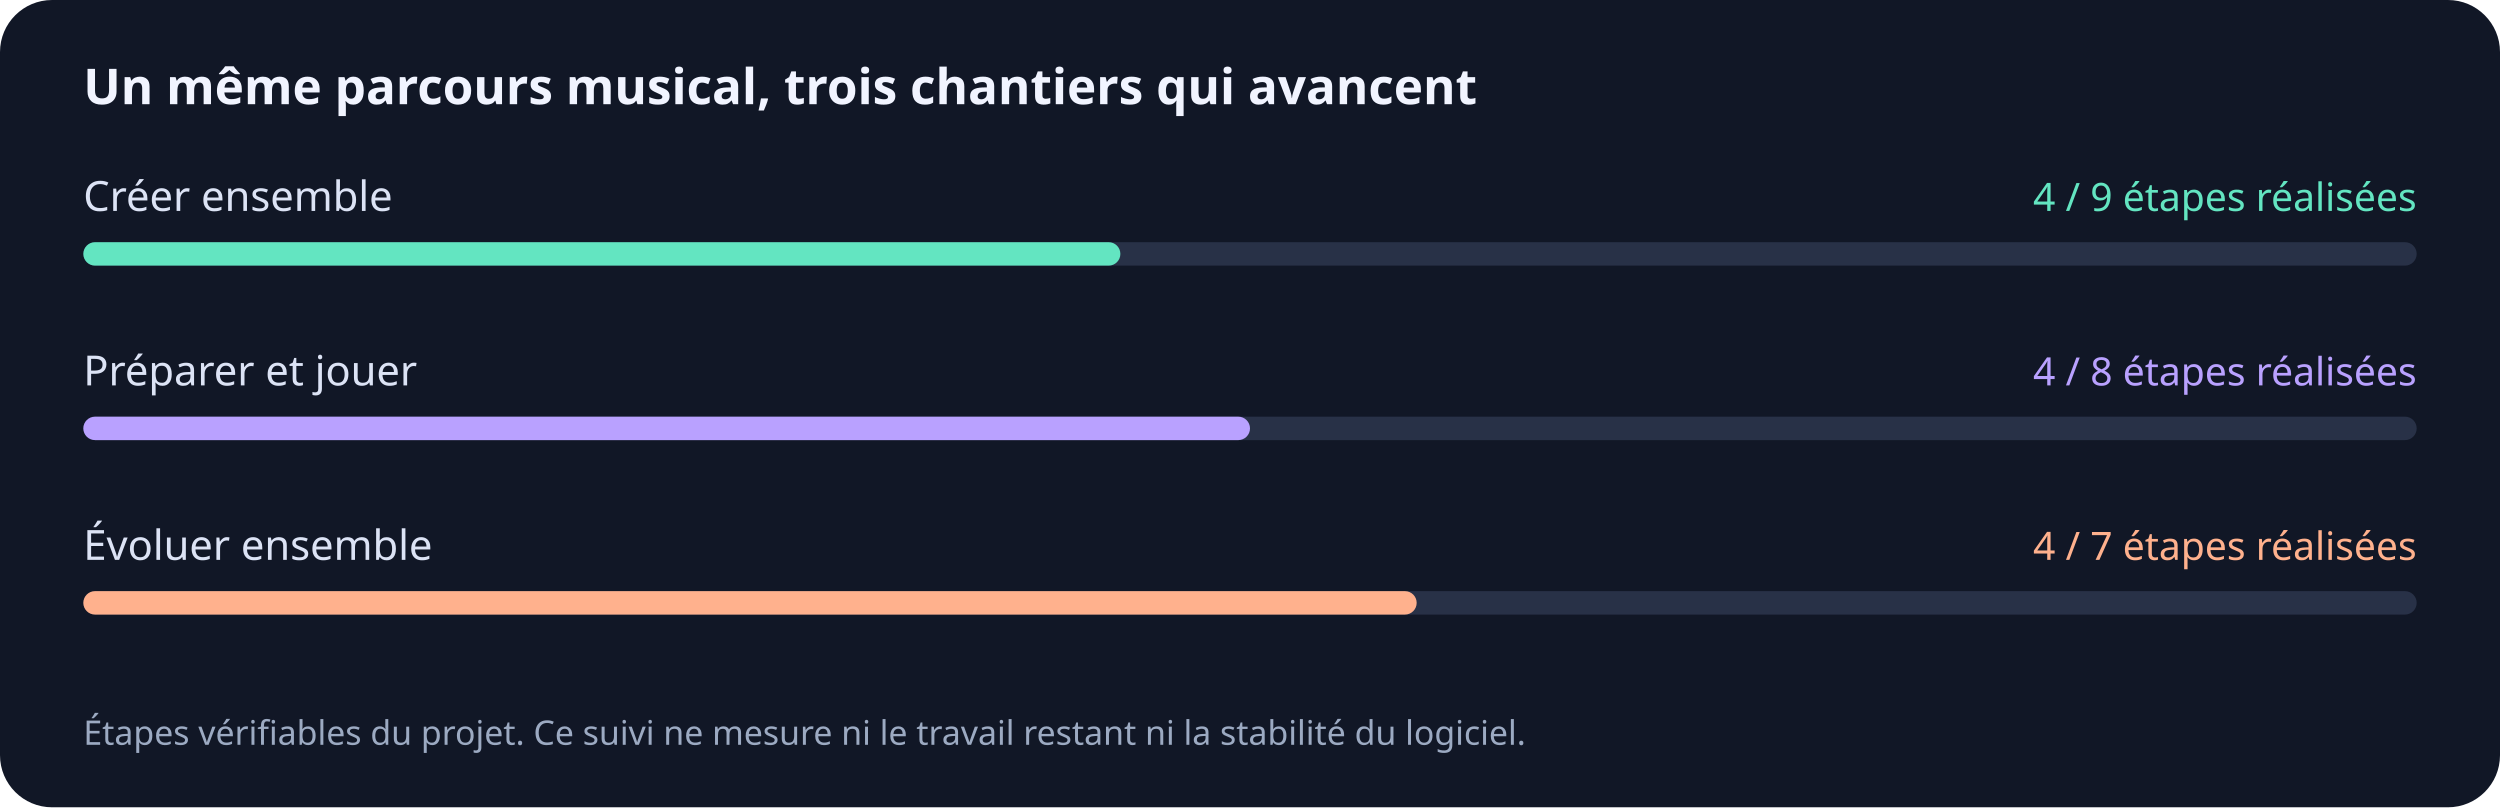
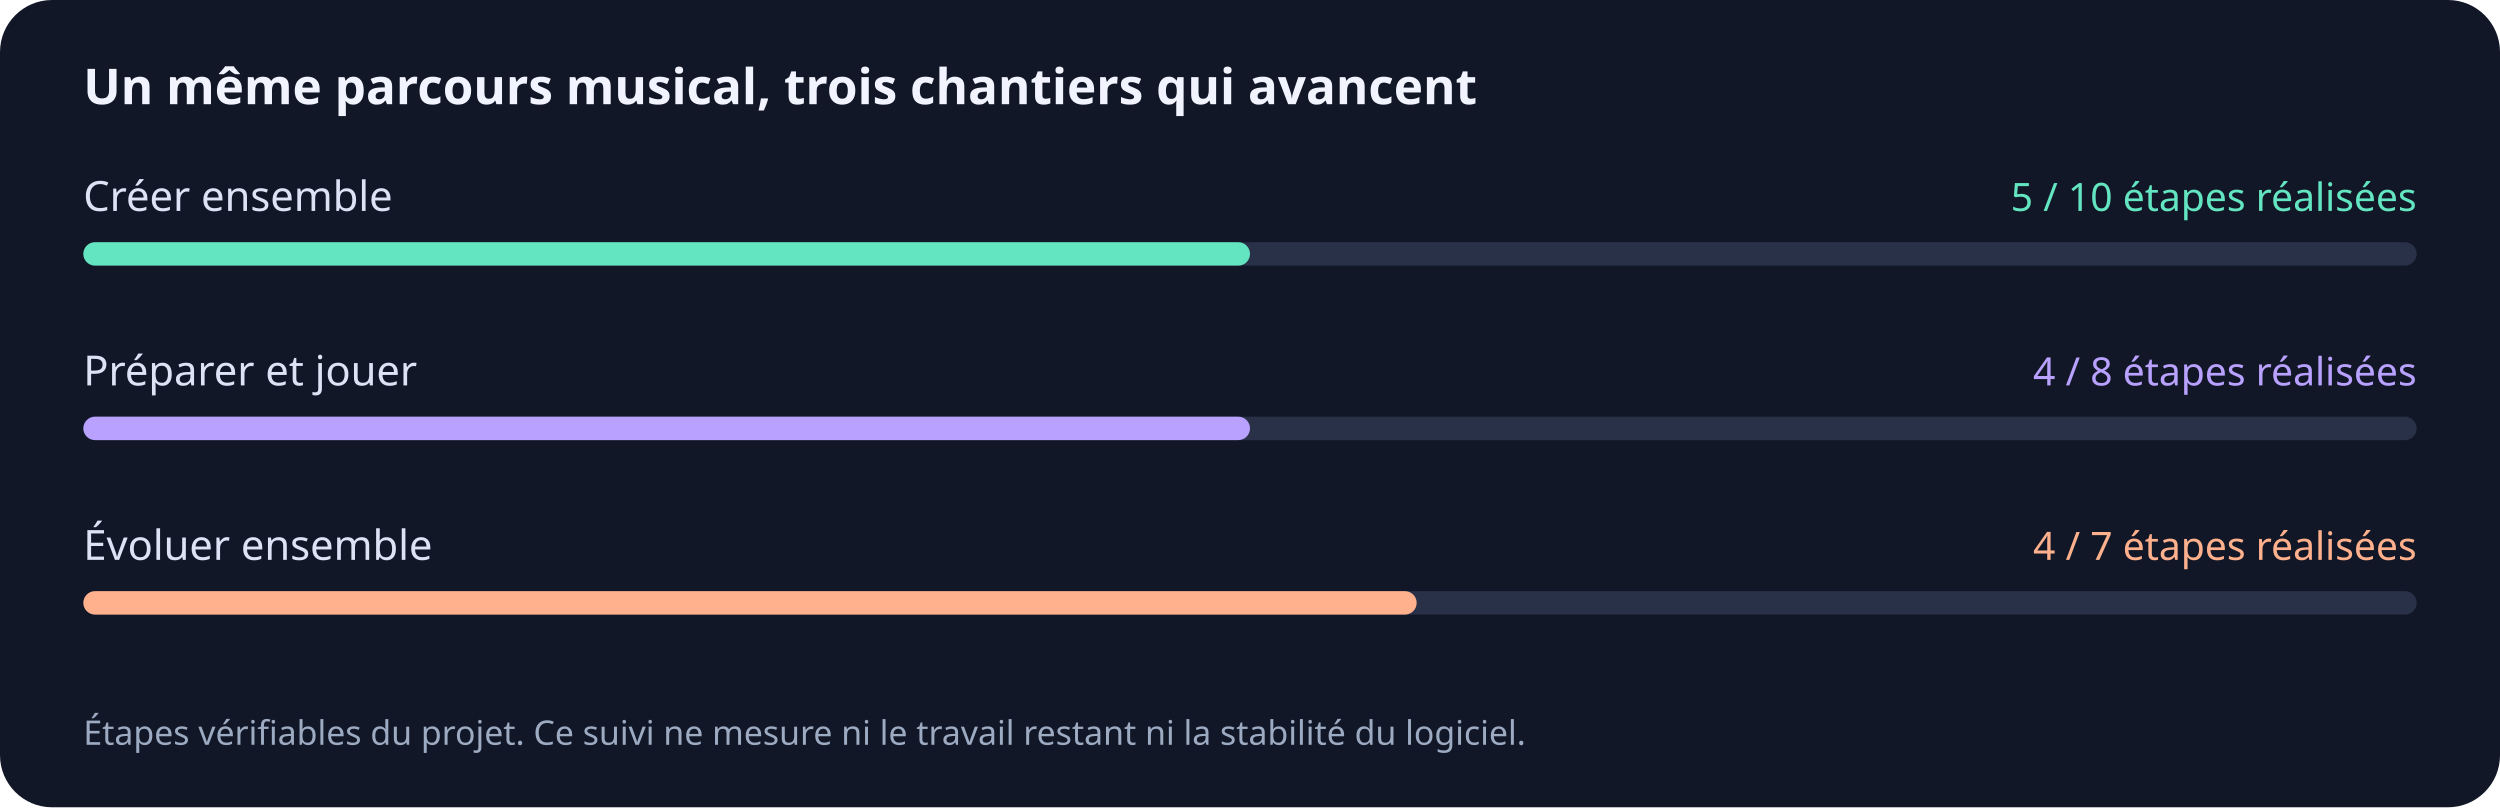
<svg xmlns="http://www.w3.org/2000/svg" width="960" height="310" viewBox="0 0 960 310" role="img" aria-label="Fork acceptance milestones">
  <rect width="960" height="310" rx="20" fill="#111726" />
  <g font-family="system-ui, sans-serif">
    <text x="32" y="40" fill="#f1f4ff" font-size="19" font-weight="700">Un même parcours musical, trois chantiers qui avancent</text>
    <text x="32" y="81" fill="#dce3f5" font-size="16">Créer ensemble</text>
-     <text x="928" y="81" text-anchor="end" fill="#63e5c1" font-size="15">4 / 9 étapes réalisées</text>
+     <text x="928" y="81" text-anchor="end" fill="#63e5c1" font-size="15">5 / 10 étapes réalisées</text>
    <rect x="32" y="93" width="896" height="9" rx="4.5" fill="#283147" />
-     <rect x="32" y="93" width="398.22" height="9" rx="4.5" fill="#63e5c1" />
+     <rect x="32" y="93" width="448.00" height="9" rx="4.5" fill="#63e5c1" />
    <text x="32" y="148" fill="#dce3f5" font-size="16">Préparer et jouer</text>
    <text x="928" y="148" text-anchor="end" fill="#b9a1ff" font-size="15">4 / 8 étapes réalisées</text>
    <rect x="32" y="160" width="896" height="9" rx="4.5" fill="#283147" />
    <rect x="32" y="160" width="448.00" height="9" rx="4.5" fill="#b9a1ff" />
    <text x="32" y="215" fill="#dce3f5" font-size="16">Évoluer ensemble</text>
    <text x="928" y="215" text-anchor="end" fill="#ffb18d" font-size="15">4 / 7 étapes réalisées</text>
    <rect x="32" y="227" width="896" height="9" rx="4.5" fill="#283147" />
    <rect x="32" y="227" width="512.00" height="9" rx="4.5" fill="#ffb18d" />
    <text x="32" y="286" fill="#9caac2" font-size="13">Étapes vérifiables du projet. Ce suivi ne mesure ni le travail restant ni la stabilité du logiciel.</text>
  </g>
</svg>
